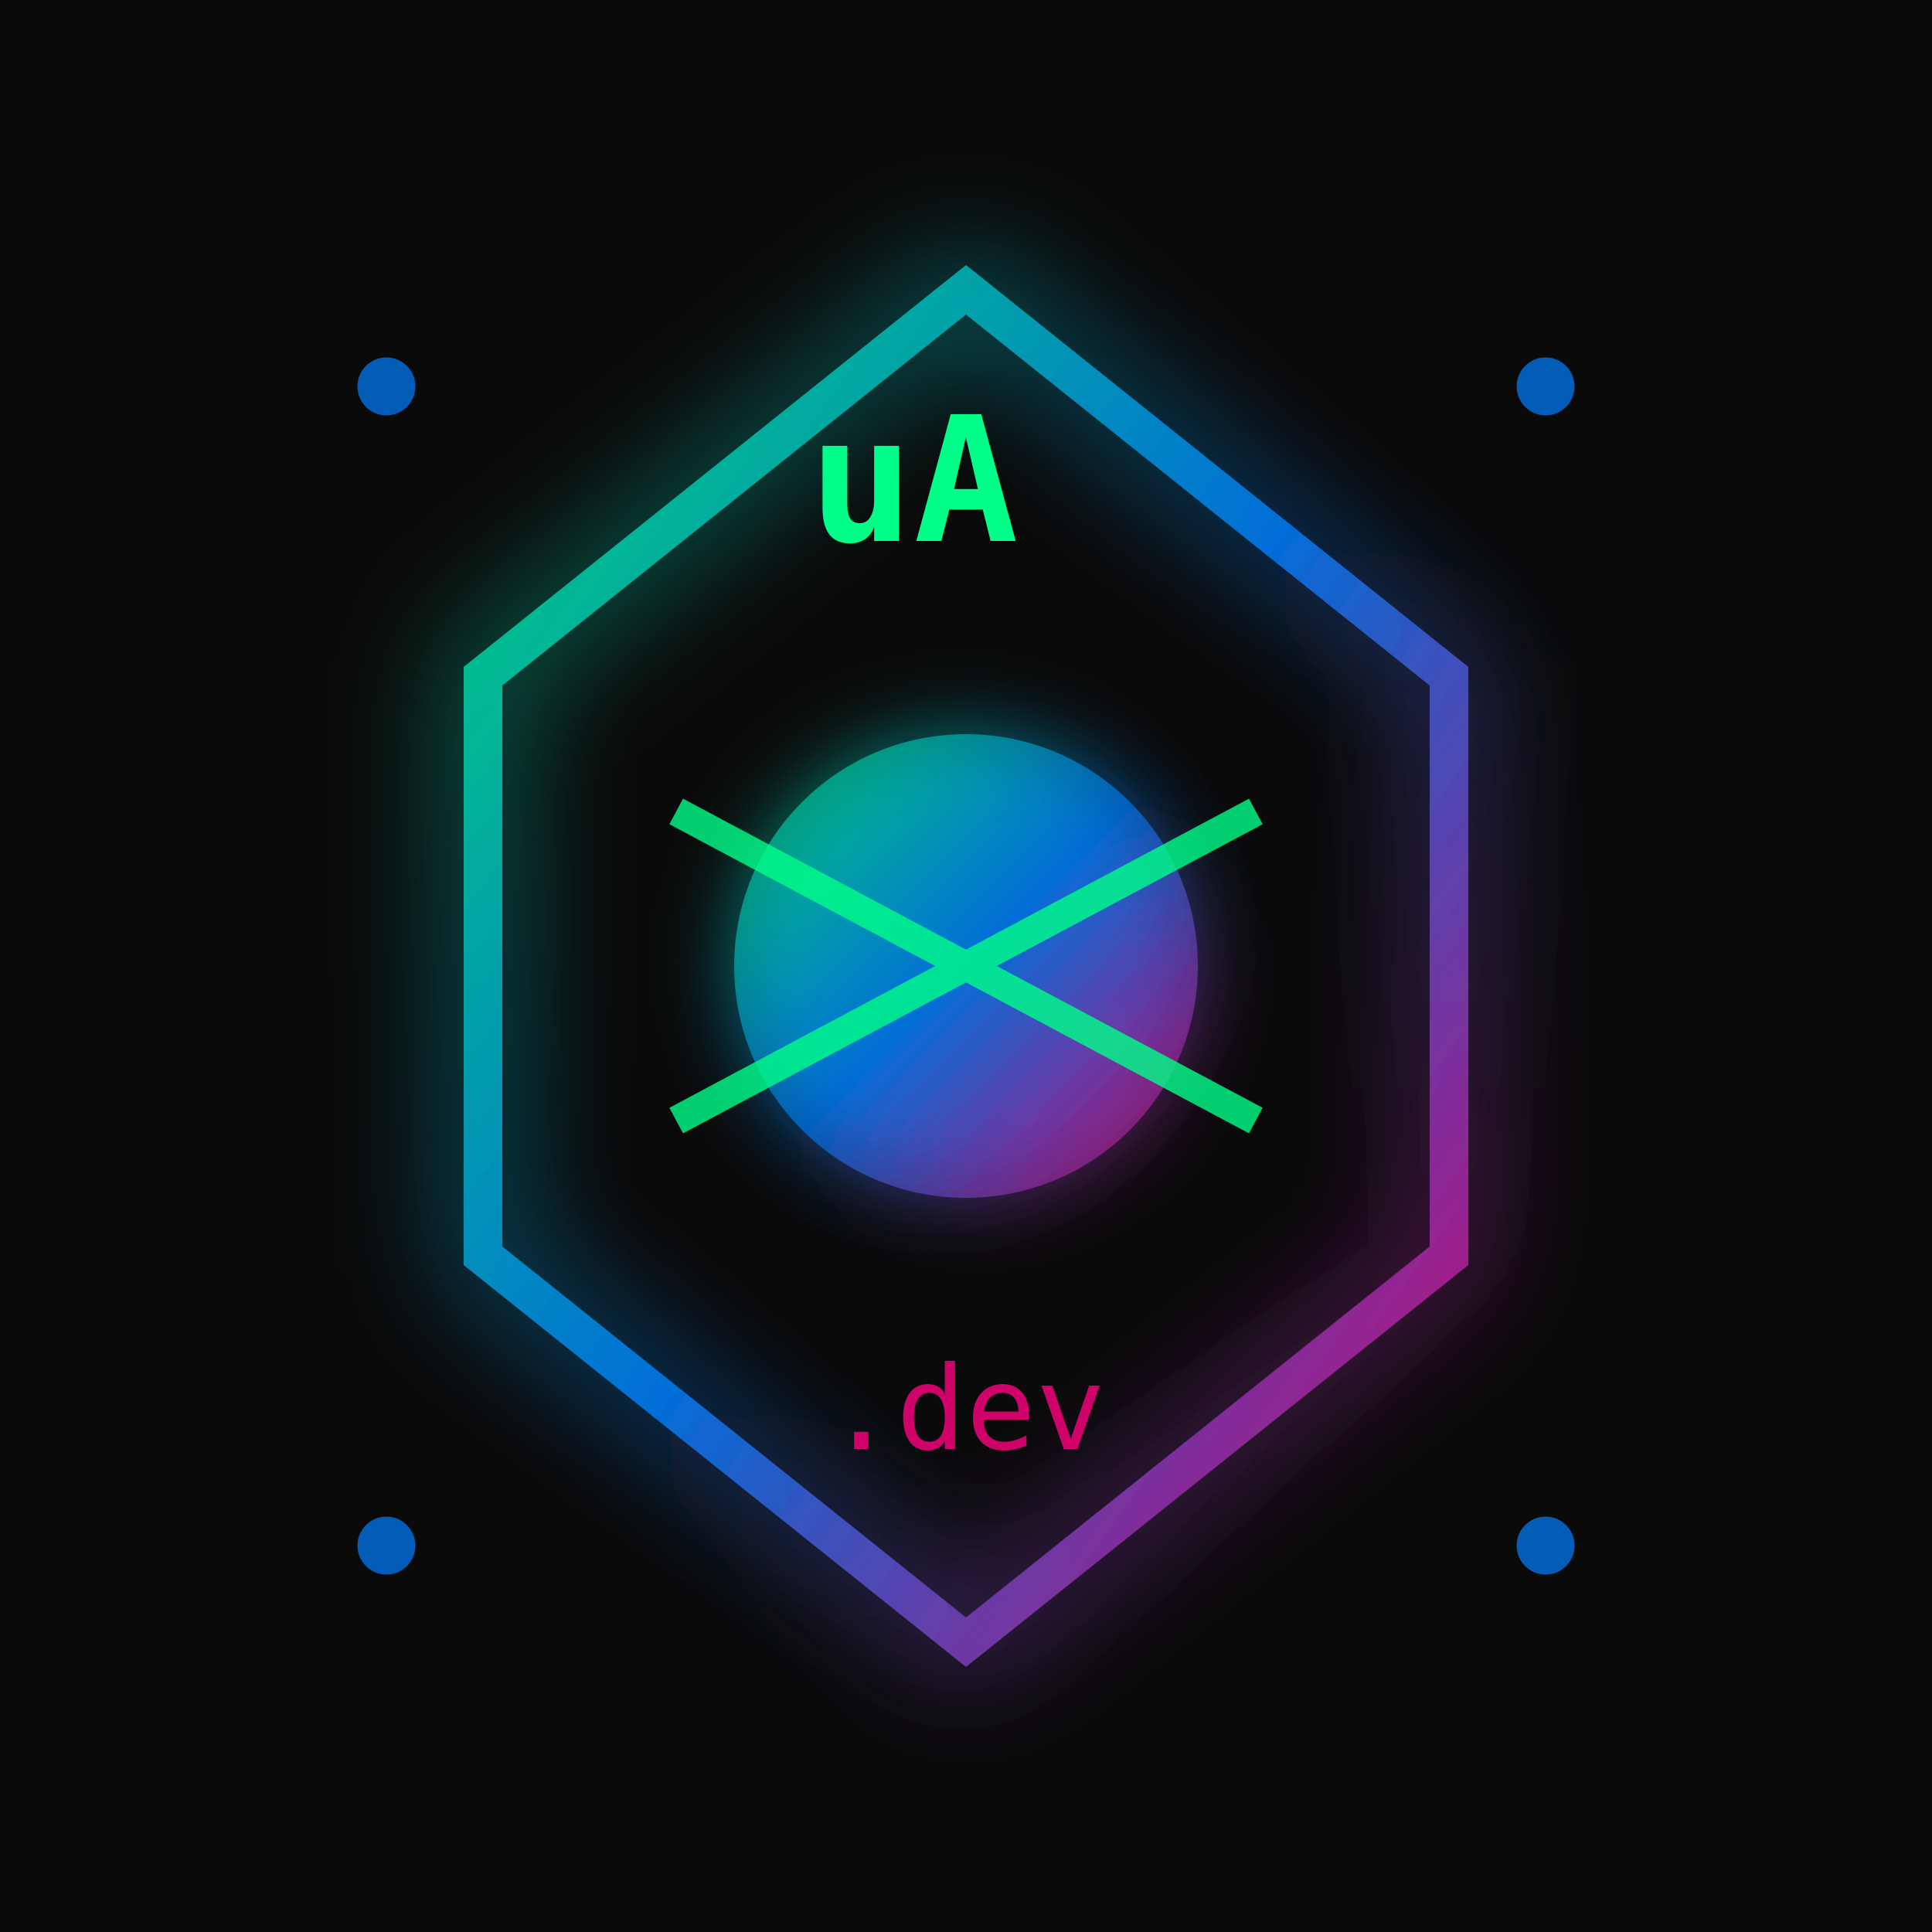
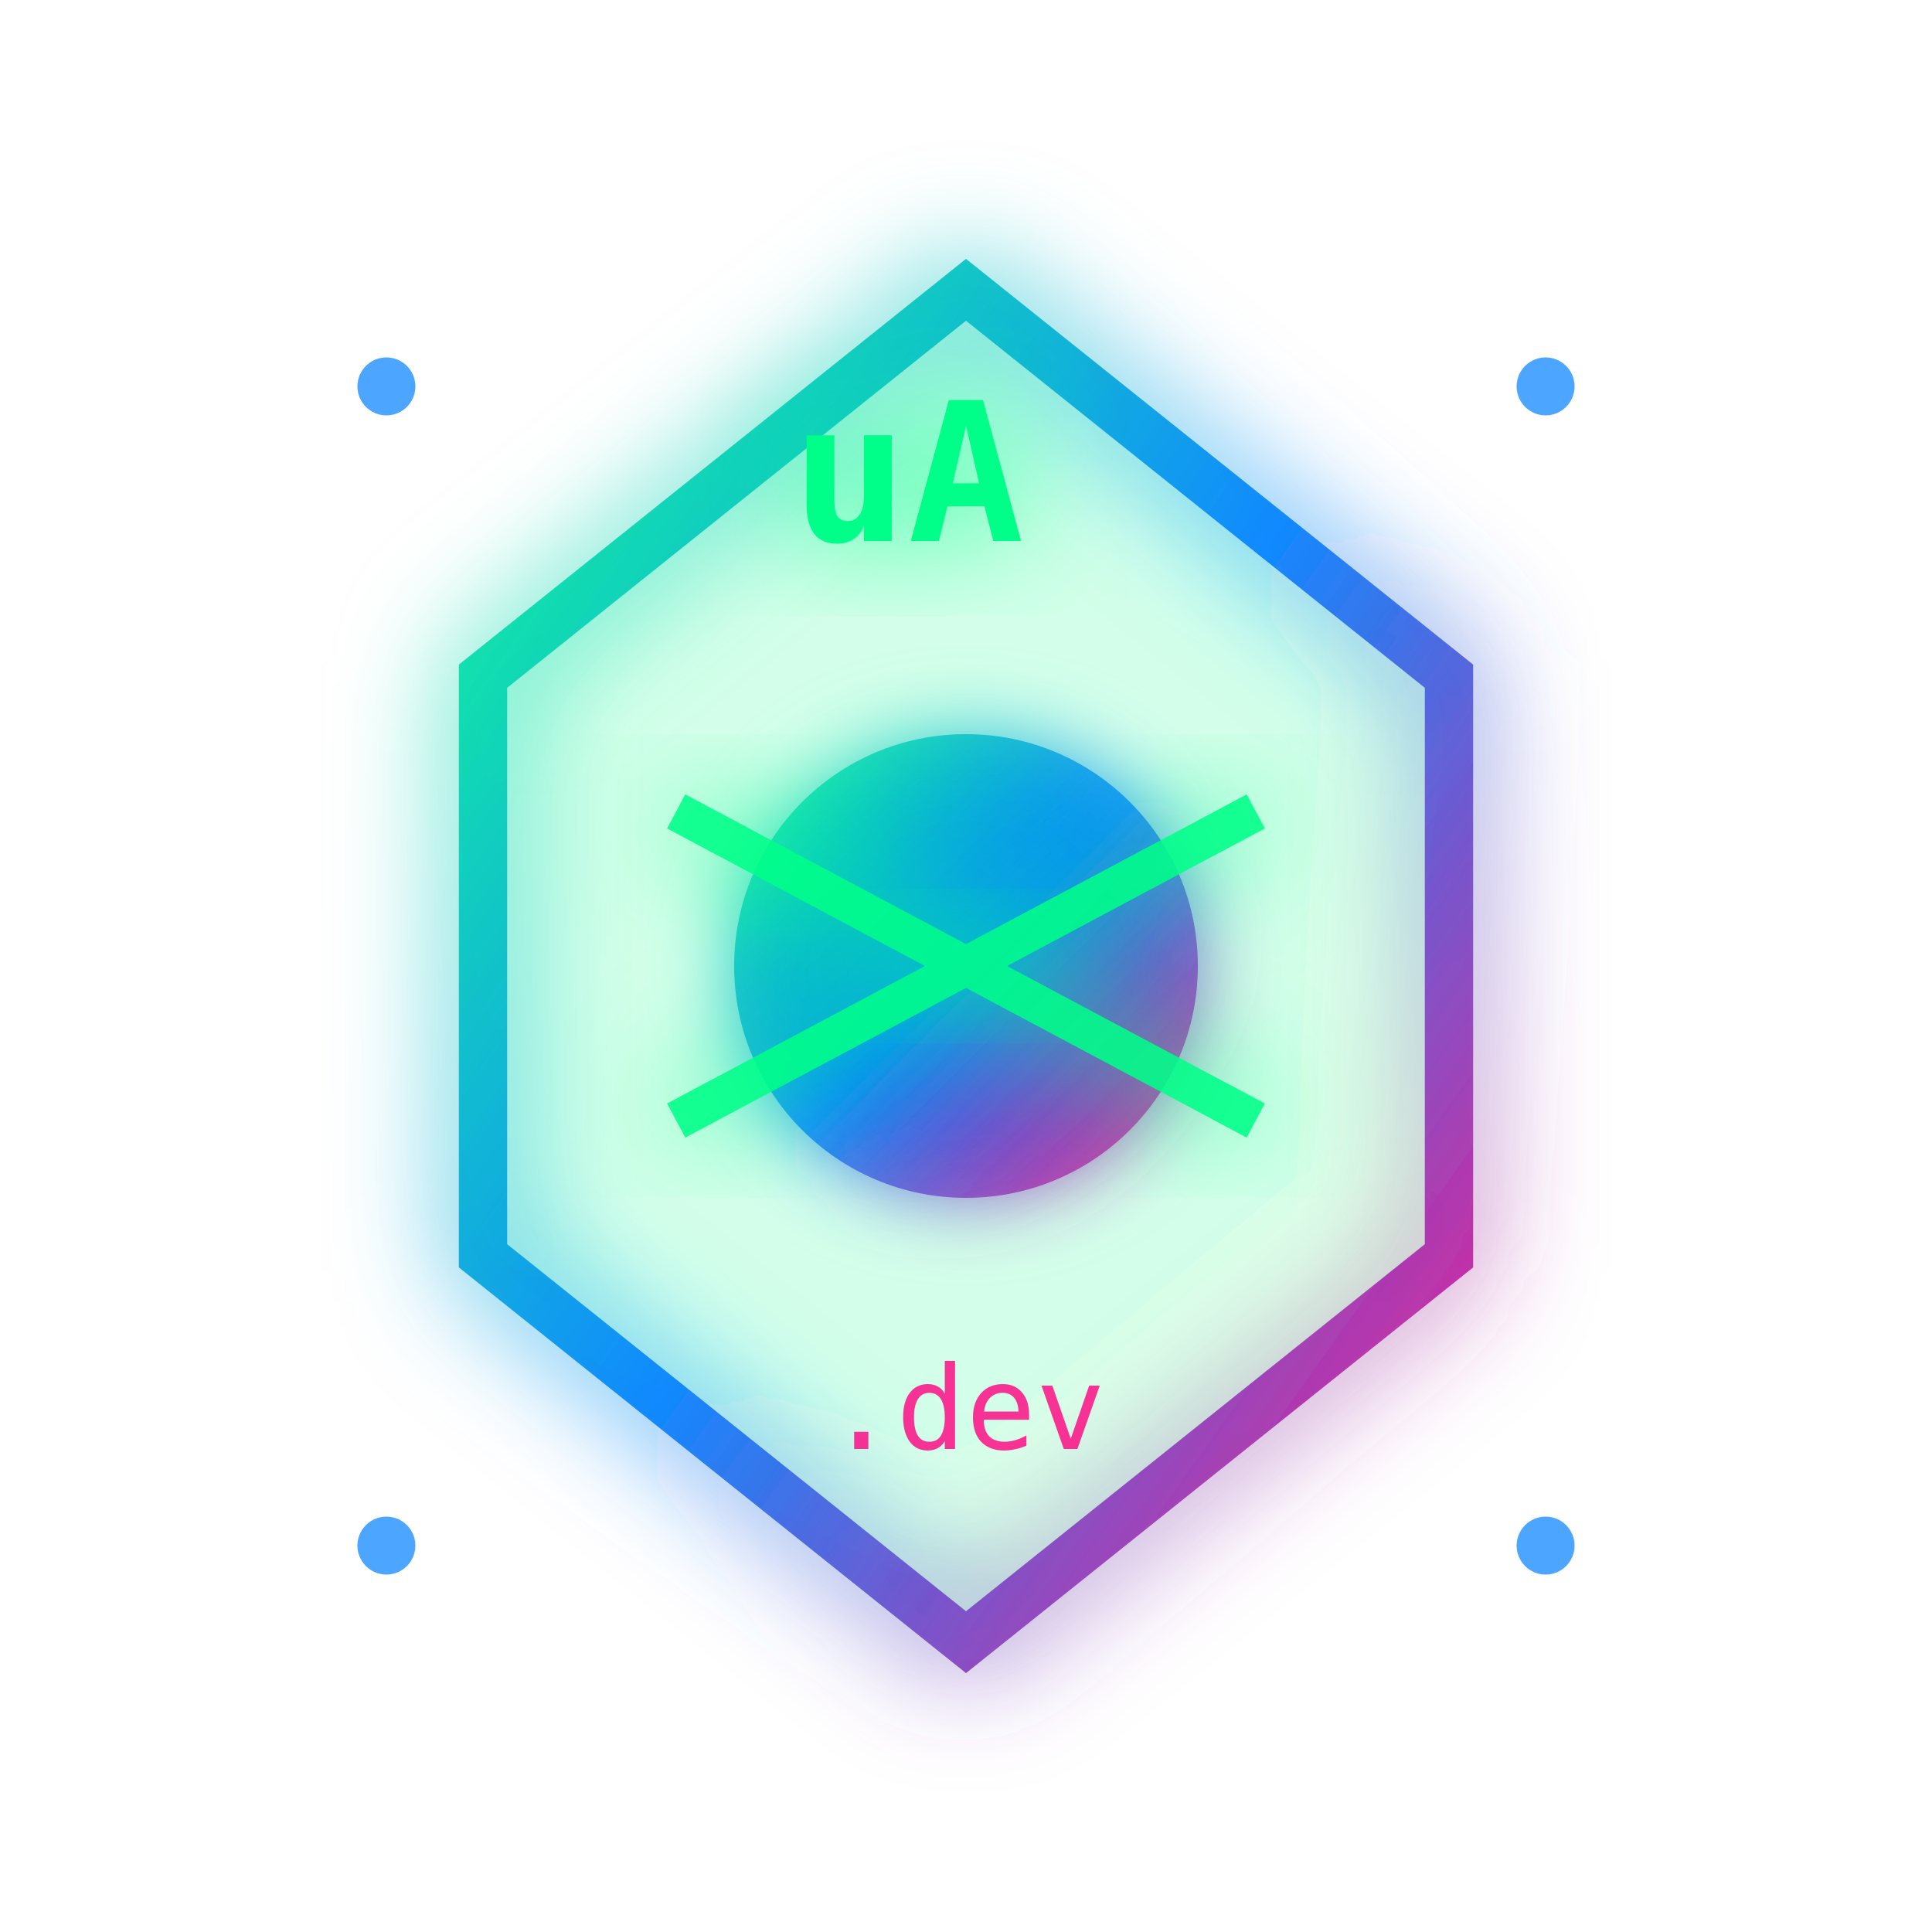
<svg xmlns="http://www.w3.org/2000/svg" viewBox="0 0 100 100">
  <defs>
    <linearGradient id="primaryGrad" x1="0%" y1="0%" x2="100%" y2="100%">
      <stop offset="0%" style="stop-color:#00ff88;stop-opacity:1" />
      <stop offset="50%" style="stop-color:#0080ff;stop-opacity:1" />
      <stop offset="100%" style="stop-color:#ff0080;stop-opacity:1" />
    </linearGradient>
    <filter id="glow" x="-50%" y="-50%" width="200%" height="200%">
      <feGaussianBlur stdDeviation="3" result="coloredBlur" />
      <feMerge>
        <feMergeNode in="coloredBlur" />
        <feMergeNode in="SourceGraphic" />
      </feMerge>
    </filter>
    <filter id="pulse" x="-50%" y="-50%" width="200%" height="200%">
      <feGaussianBlur stdDeviation="2" result="coloredBlur" />
      <feMerge>
        <feMergeNode in="coloredBlur" />
        <feMergeNode in="SourceGraphic" />
      </feMerge>
    </filter>
  </defs>
-   <rect width="100" height="100" fill="#0a0a0a" />
  <g filter="url(#glow)">
-     <path d="M25 35 L50 15 L75 35 L75 65 L50 85 L25 65 Z" fill="none" stroke="url(#primaryGrad)" stroke-width="2" opacity="0.8">
-       <animate attributeName="stroke-width" values="2;3;2" dur="2s" repeatCount="indefinite" />
+     <path d="M25 35 L50 15 L75 35 L75 65 L50 85 L25 65 Z" fill="rgba(0,255,136,0.1)" stroke="url(#primaryGrad)" stroke-width="2.5" opacity="0.9">
+       <animate attributeName="stroke-width" values="2.5;3.5;2.5" dur="2s" repeatCount="indefinite" />
    </path>
  </g>
  <g filter="url(#pulse)">
-     <circle cx="50" cy="50" r="12" fill="url(#primaryGrad)" opacity="0.6">
+     <circle cx="50" cy="50" r="12" fill="url(#primaryGrad)" opacity="0.8">
      <animate attributeName="r" values="12;15;12" dur="1.5s" repeatCount="indefinite" />
-       <animate attributeName="opacity" values="0.6;0.9;0.6" dur="1.5s" repeatCount="indefinite" />
+       <animate attributeName="opacity" values="0.8;1;0.8" dur="1.5s" repeatCount="indefinite" />
    </circle>
  </g>
-   <g stroke="#00ff88" stroke-width="1.5" fill="none" opacity="0.8">
-     <path d="M35 42 L50 50 L65 42">
-       <animate attributeName="opacity" values="0.8;1;0.8" dur="1s" repeatCount="indefinite" />
+   <g stroke="#00ff88" stroke-width="2" fill="none" opacity="0.9">
+     <path d="M35 42 L50 50 L65 42" filter="url(#glow)">
+       <animate attributeName="opacity" values="0.9;1;0.9" dur="1s" repeatCount="indefinite" />
    </path>
-     <path d="M35 58 L50 50 L65 58">
-       <animate attributeName="opacity" values="0.8;1;0.8" dur="1s" repeatCount="indefinite" begin="0.5s" />
+     <path d="M35 58 L50 50 L65 58" filter="url(#glow)">
+       <animate attributeName="opacity" values="0.9;1;0.9" dur="1s" repeatCount="indefinite" begin="0.5s" />
    </path>
  </g>
  <g fill="#0080ff" opacity="0.7">
    <circle cx="20" cy="20" r="1.5">
      <animate attributeName="opacity" values="0.7;1;0.7" dur="2s" repeatCount="indefinite" />
    </circle>
    <circle cx="80" cy="20" r="1.5">
      <animate attributeName="opacity" values="0.7;1;0.7" dur="2s" repeatCount="indefinite" begin="0.5s" />
    </circle>
    <circle cx="20" cy="80" r="1.5">
      <animate attributeName="opacity" values="0.7;1;0.7" dur="2s" repeatCount="indefinite" begin="1s" />
    </circle>
    <circle cx="80" cy="80" r="1.5">
      <animate attributeName="opacity" values="0.7;1;0.7" dur="2s" repeatCount="indefinite" begin="1.5s" />
    </circle>
  </g>
-   <text x="50" y="28" text-anchor="middle" fill="#00ff88" font-family="monospace" font-size="9" font-weight="bold">
+   <text x="50" y="28" text-anchor="middle" fill="#00ff88" font-family="monospace" font-size="10" font-weight="bold" filter="url(#glow)">
    uA
-     <animate attributeName="opacity" values="1;0.7;1" dur="3s" repeatCount="indefinite" />
+     <animate attributeName="opacity" values="1;0.8;1" dur="3s" repeatCount="indefinite" />
  </text>
  <text x="50" y="75" text-anchor="middle" fill="#ff0080" font-family="monospace" font-size="6" opacity="0.8">
    .dev
  </text>
</svg>
